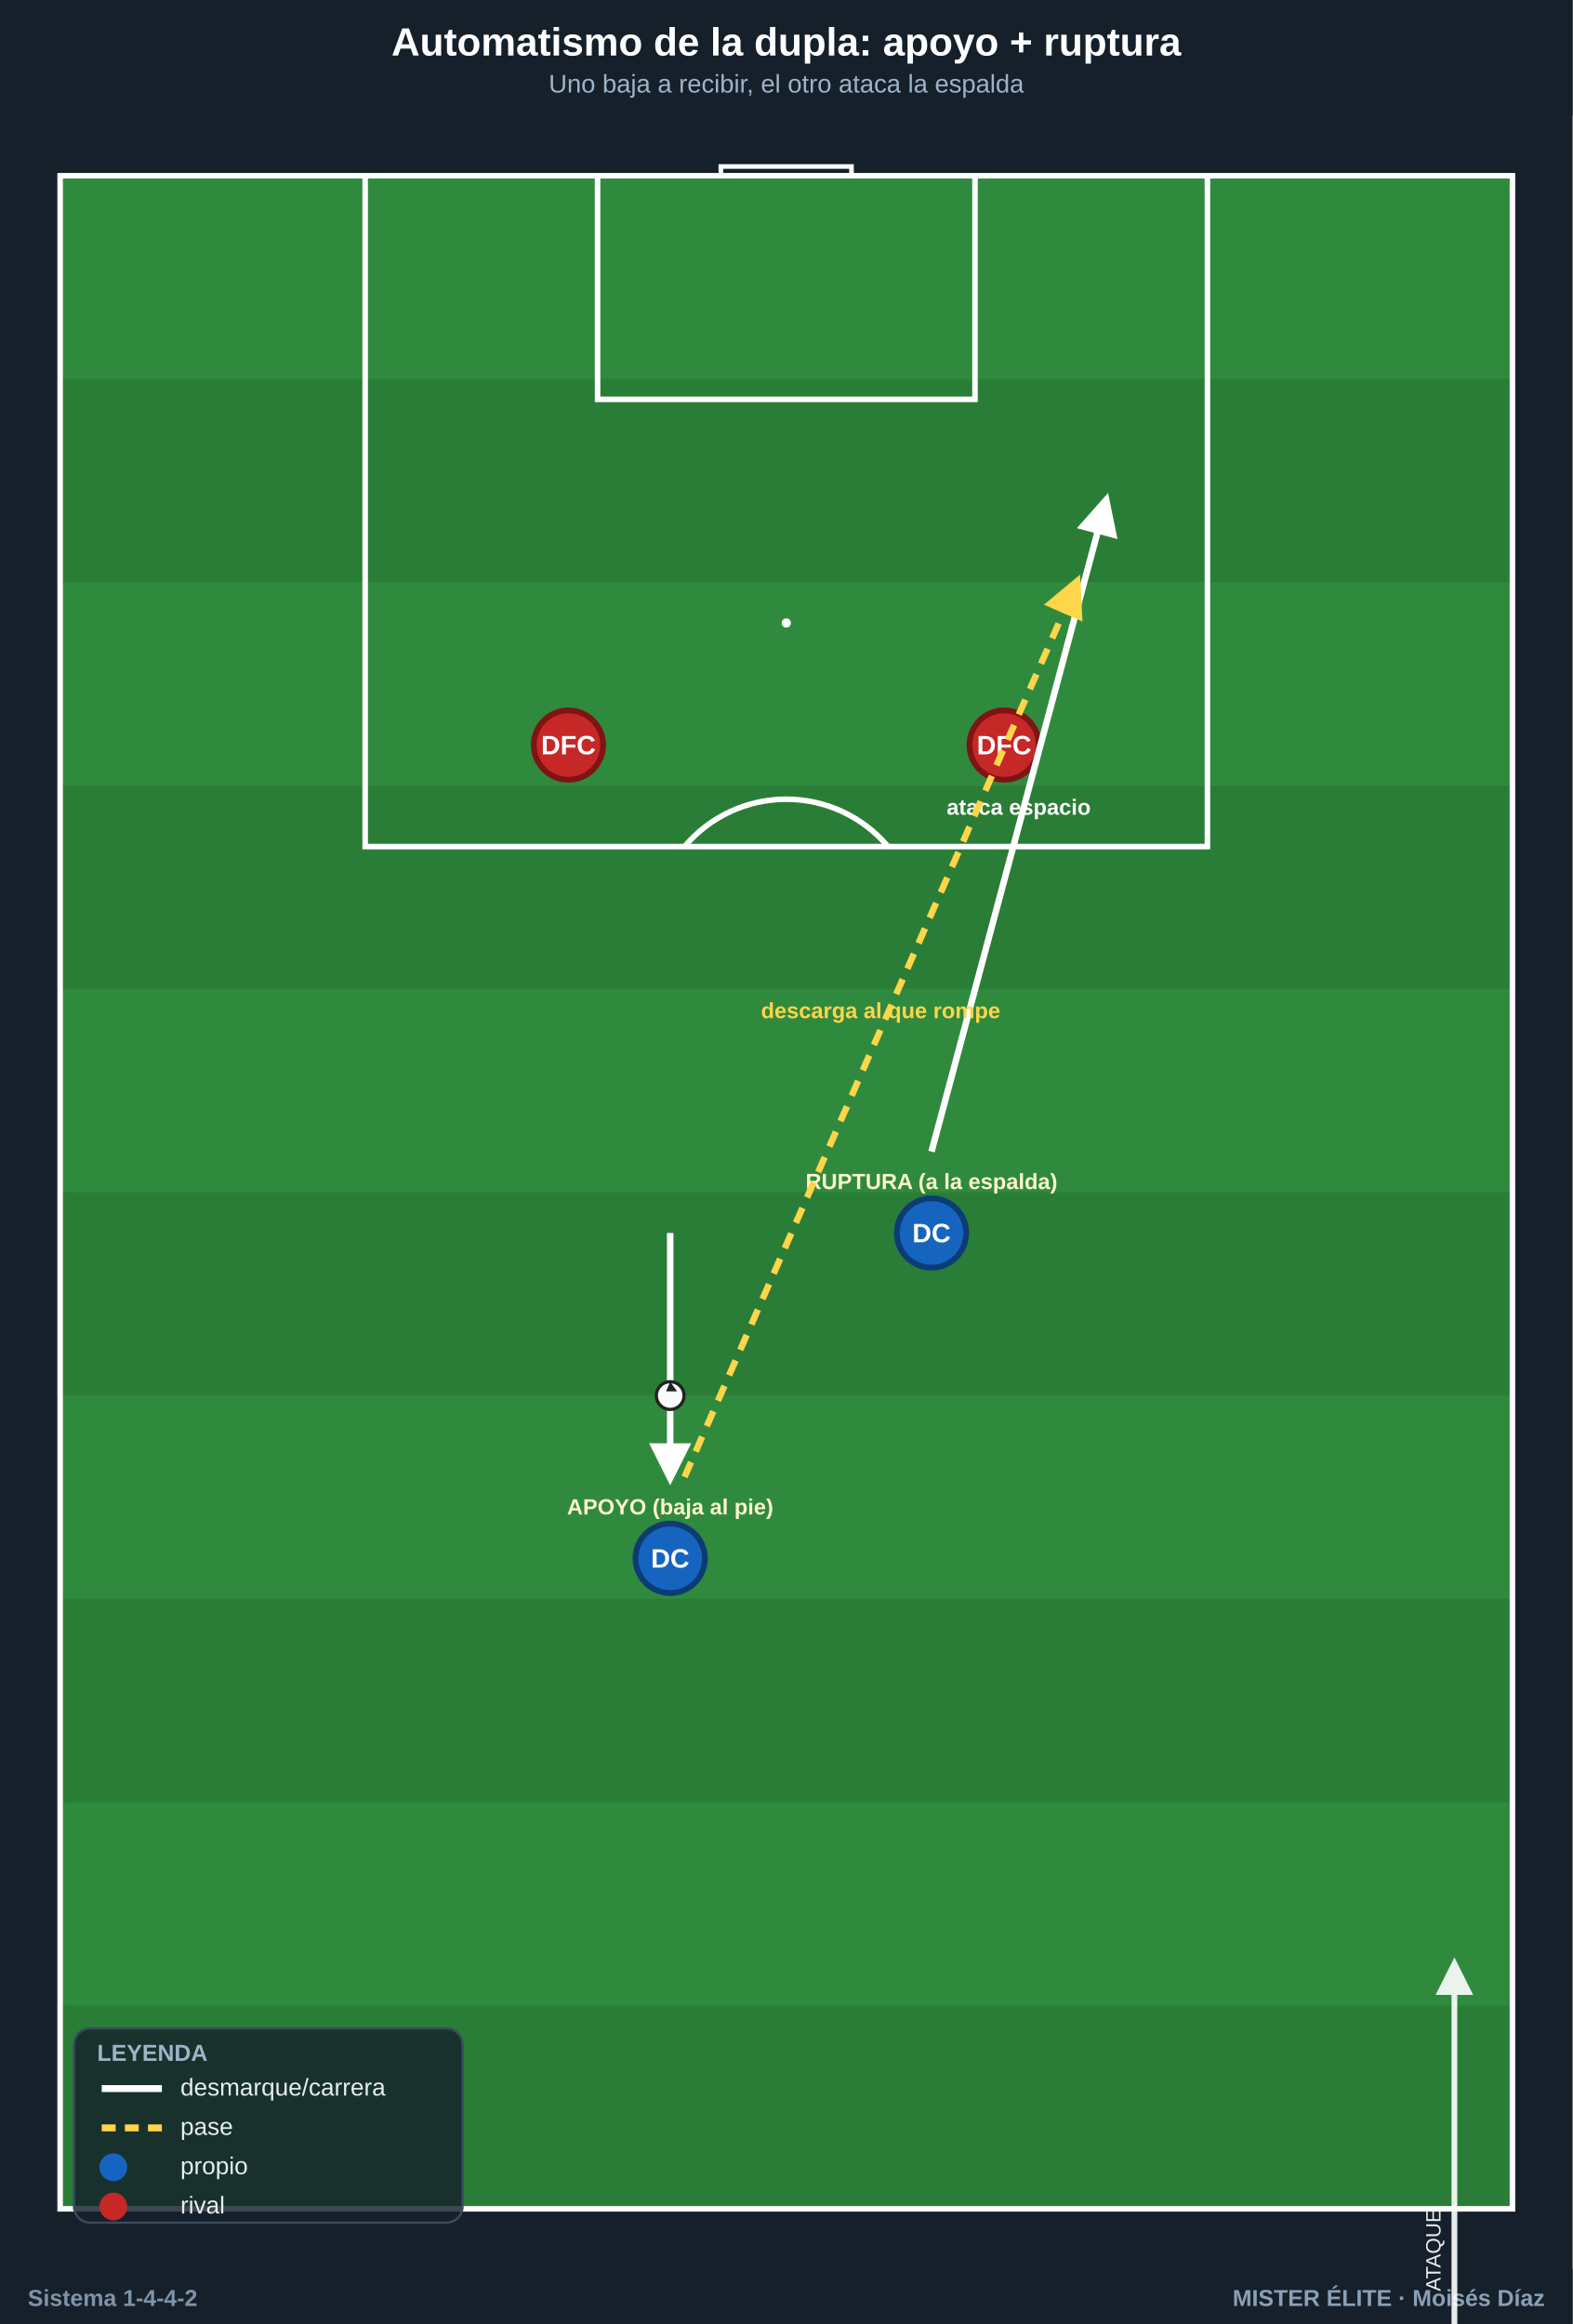
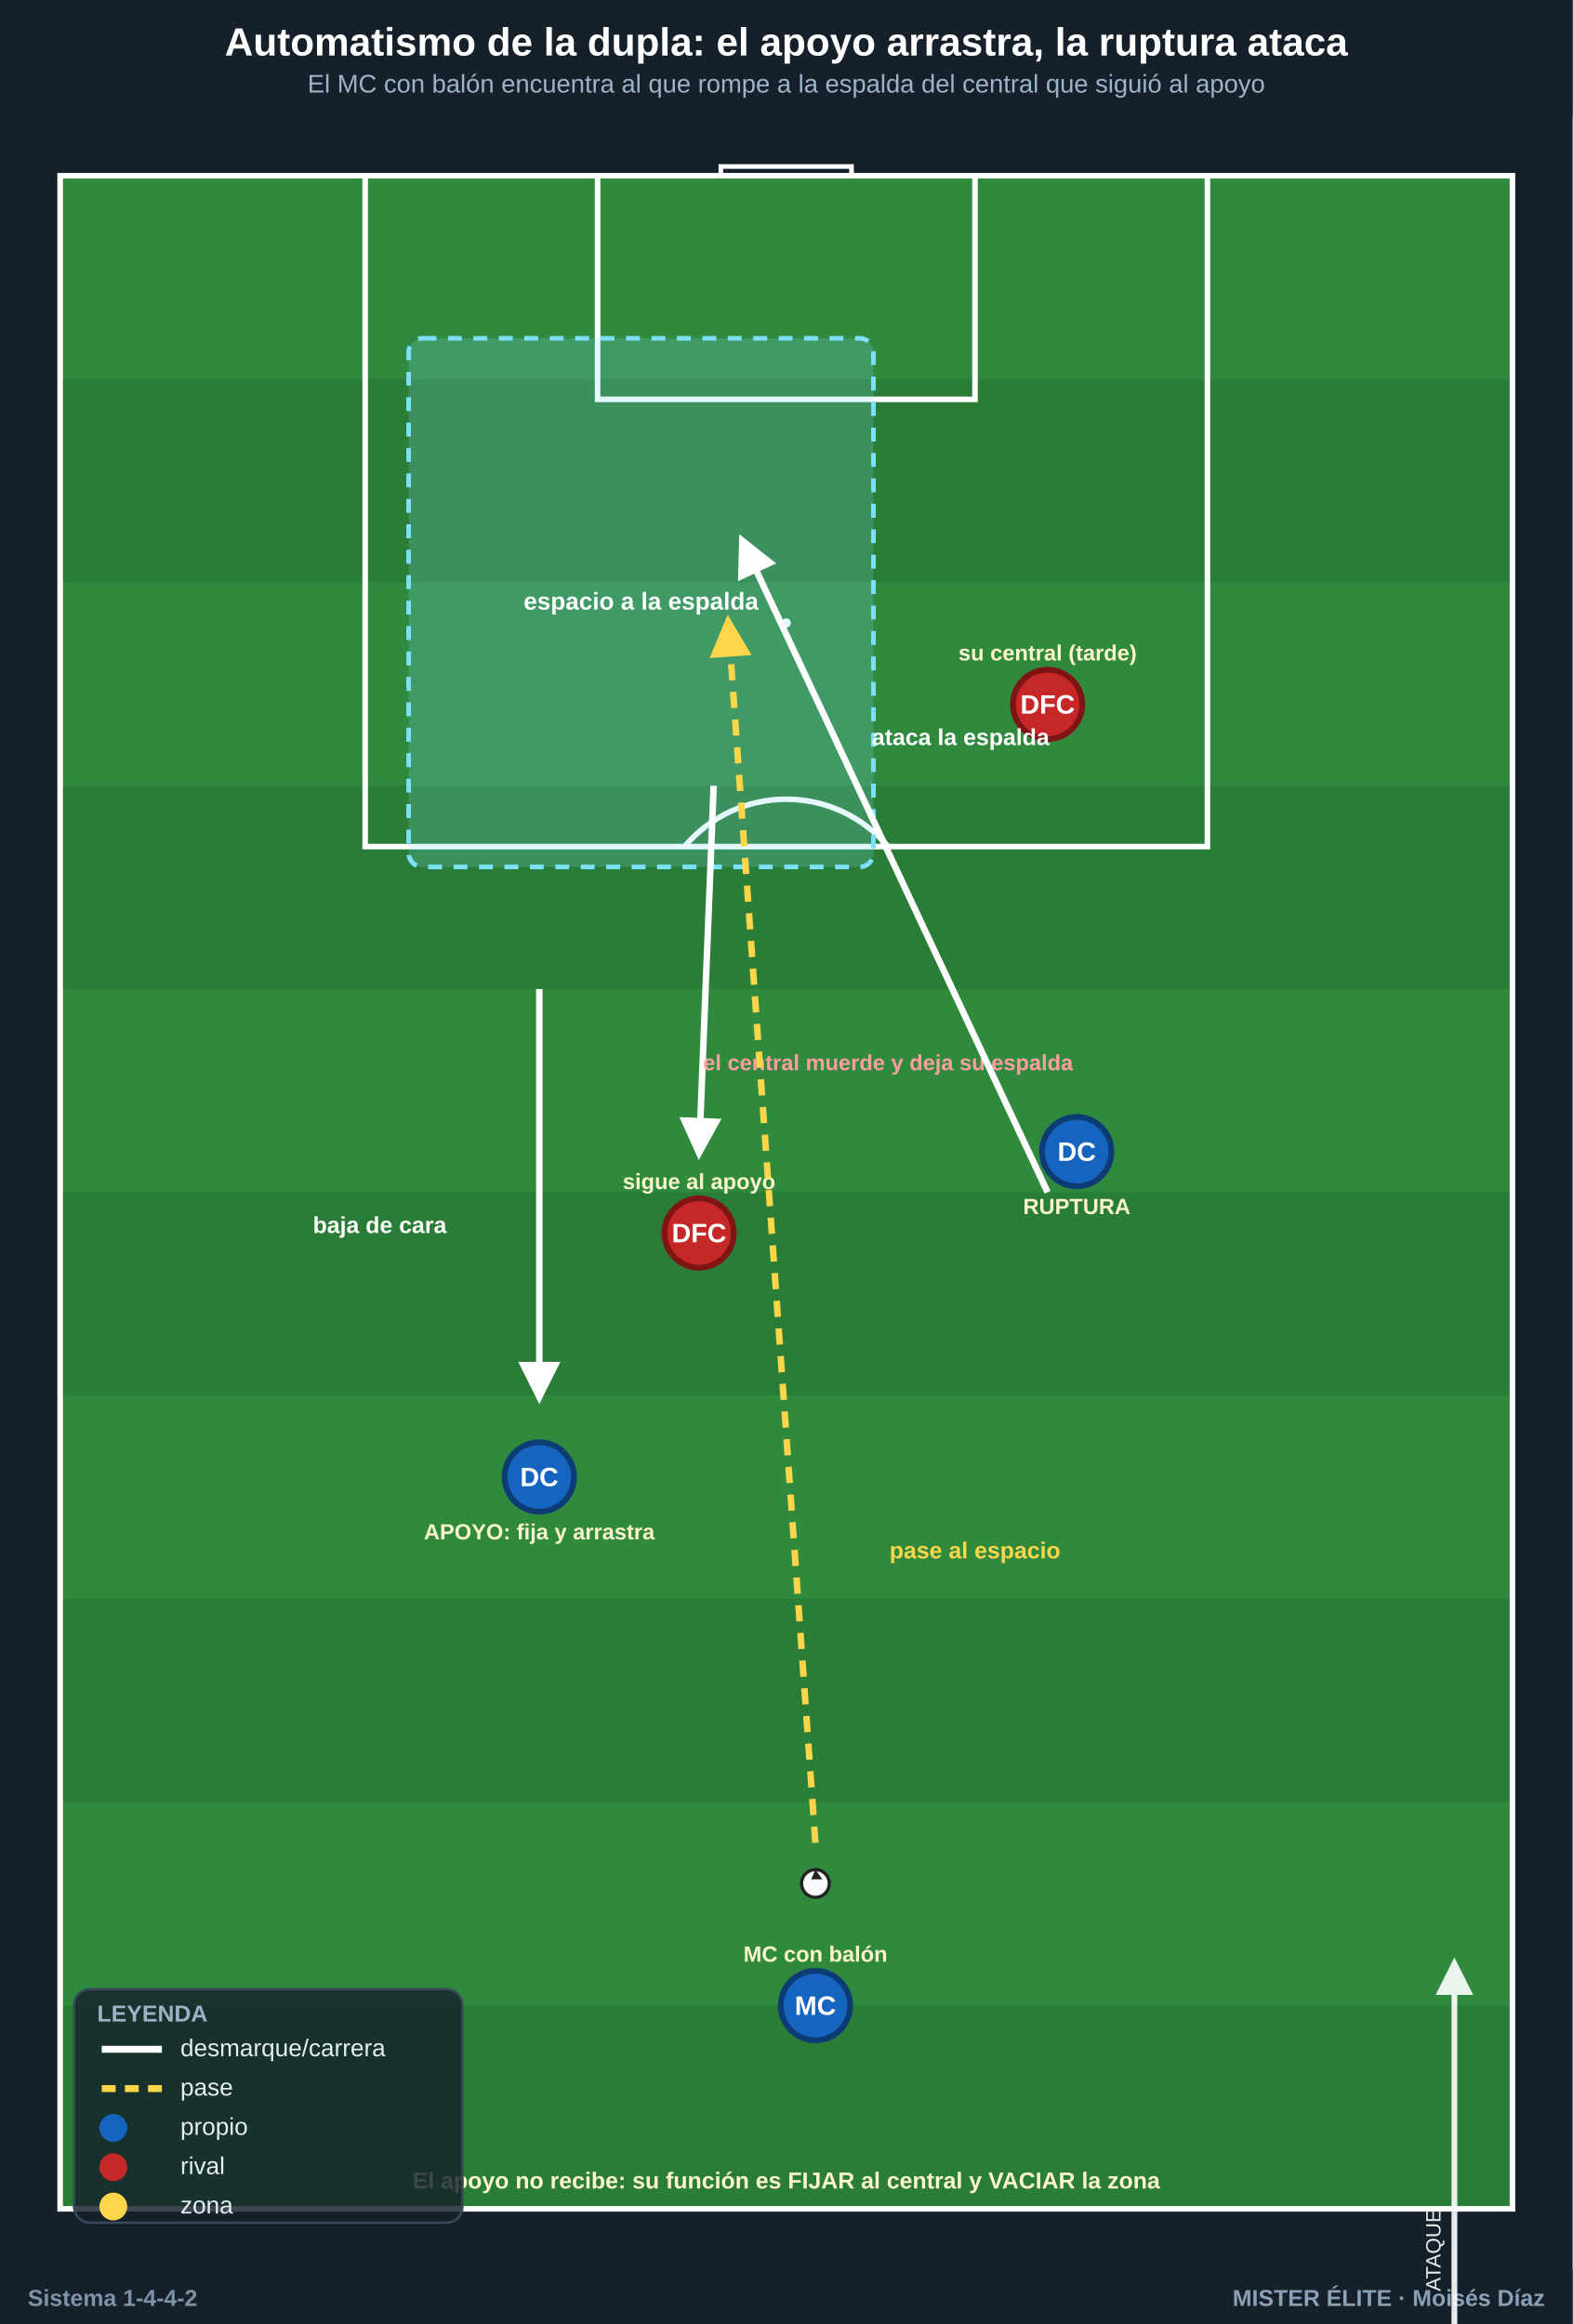
<svg xmlns="http://www.w3.org/2000/svg" viewBox="0 0 680 1005" width="680" height="1005" font-family="Segoe UI,Arial,sans-serif">
  <defs>
    <linearGradient id="sky" x1="0" y1="0" x2="0" y2="1">
      <stop offset="0" stop-color="#2f8a3e" />
      <stop offset="1" stop-color="#2b8139" />
    </linearGradient>
    <marker id="ah_pass" viewBox="0 0 10 10" refX="8" refY="5" markerWidth="6.5" markerHeight="6.5" orient="auto-start-reverse">
      <path d="M0,0 L10,5 L0,10 z" fill="#ffd54a" />
    </marker>
    <marker id="ah_run" viewBox="0 0 10 10" refX="8" refY="5" markerWidth="6.5" markerHeight="6.5" orient="auto-start-reverse">
      <path d="M0,0 L10,5 L0,10 z" fill="#ffffff" />
    </marker>
    <marker id="ah_drive" viewBox="0 0 10 10" refX="8" refY="5" markerWidth="6.5" markerHeight="6.5" orient="auto-start-reverse">
      <path d="M0,0 L10,5 L0,10 z" fill="#7ee0ff" />
    </marker>
    <marker id="ah_white" viewBox="0 0 10 10" refX="8" refY="5" markerWidth="6.5" markerHeight="6.5" orient="auto-start-reverse">
      <path d="M0,0 L10,5 L0,10 z" fill="#ffffff" />
    </marker>
  </defs>
  <rect x="0.0" y="0.0" width="680.0" height="1005.2" fill="#15202b" />
  <rect x="26.0" y="76.0" width="628.0" height="88.4" fill="#2f8a3e" />
  <rect x="26.0" y="163.9" width="628.0" height="88.4" fill="#2a7d36" />
  <rect x="26.0" y="251.8" width="628.0" height="88.4" fill="#2f8a3e" />
  <rect x="26.0" y="339.8" width="628.0" height="88.4" fill="#2a7d36" />
  <rect x="26.0" y="427.7" width="628.0" height="88.4" fill="#2f8a3e" />
  <rect x="26.0" y="515.6" width="628.0" height="88.4" fill="#2a7d36" />
  <rect x="26.0" y="603.5" width="628.0" height="88.4" fill="#2f8a3e" />
  <rect x="26.0" y="691.4" width="628.0" height="88.4" fill="#2a7d36" />
  <rect x="26.0" y="779.4" width="628.0" height="88.4" fill="#2f8a3e" />
  <rect x="26.0" y="867.3" width="628.0" height="88.4" fill="#2a7d36" />
  <rect x="26.0" y="76.0" width="628.0" height="879.2" fill="none" stroke="#ffffff" stroke-width="2.4" />
  <path d="M157.9,76.0 L157.9,366.1 L522.1,366.1 L522.1,76.0" fill="none" stroke="#ffffff" stroke-width="2.4" />
  <path d="M258.4,76.0 L258.4,172.7 L421.6,172.7 L421.6,76.0" fill="none" stroke="#ffffff" stroke-width="2.4" />
  <circle cx="340.0" cy="269.4" r="2.0" fill="#ffffff" />
  <rect x="311.7" y="72.0" width="56.5" height="4" fill="none" stroke="#ffffff" stroke-width="2" />
  <path d="M296.0,366.1 A57.5,57.5 0 0 1 384.0,366.1" fill="none" stroke="#ffffff" stroke-width="2.4" />
  <rect x="0.0" y="0.0" width="680.0" height="50.0" fill="#15202b" />
-   <text x="340.0" y="24.0" font-family="Segoe UI,Arial,sans-serif" font-size="17" font-weight="800" fill="#ffffff" text-anchor="middle">Automatismo de la dupla: apoyo + ruptura</text>
-   <text x="340.0" y="40.0" font-family="Segoe UI,Arial,sans-serif" font-size="11" font-weight="500" fill="#9fb3c8" text-anchor="middle">Uno baja a recibir, el otro ataca la espalda</text>
+   <text x="340.0" y="24.0" font-family="Segoe UI,Arial,sans-serif" font-size="17" font-weight="800" fill="#ffffff" text-anchor="middle">Automatismo de la dupla: el apoyo arrastra, la ruptura ataca</text>
+   <text x="340.0" y="40.0" font-family="Segoe UI,Arial,sans-serif" font-size="11" font-weight="500" fill="#9fb3c8" text-anchor="middle">El MC con balón encuentra al que rompe a la espalda del central que siguió al apoyo</text>
  <rect x="0.0" y="981.2" width="680.0" height="24.0" fill="#15202b" />
  <text x="668.0" y="997.2" font-family="Segoe UI,Arial,sans-serif" font-size="10" font-weight="700" fill="#8aa0b6" text-anchor="end">MISTER ÉLITE · Moisés Díaz</text>
  <text x="12.0" y="997.2" font-family="Segoe UI,Arial,sans-serif" font-size="10" font-weight="600" fill="#7f93a8" text-anchor="start">Sistema 1-4-4-2</text>
  <g opacity="0.9">
    <line x1="628.9" y1="1060.7" x2="628.9" y2="849.7" stroke="#ffffff" stroke-width="2.5" marker-end="url(#ah_white)" />
    <text x="622.9" y="955.2" font-family="Segoe UI,Arial" font-size="9" fill="#ffffff" text-anchor="end" transform="rotate(-90 622.9 955.2)">ATAQUE</text>
  </g>
+   <rect x="176.7" y="146.3" width="201.0" height="228.6" rx="6" fill="#7ee0ff" fill-opacity="0.2" stroke="#7ee0ff" stroke-width="2" stroke-dasharray="6 5" />
+   <text x="277.2" y="263.6" font-family="Segoe UI,Arial,sans-serif" font-size="10.5" font-weight="700" fill="#fff" text-anchor="middle">espacio a la espalda</text>
  <g>
-     <circle cx="245.8" cy="322.2" r="15" fill="#c62828" stroke="#7f1414" stroke-width="2.5" />
-     <text x="245.8" y="326.2" font-family="Segoe UI,Arial" font-size="11.5" font-weight="800" fill="#fff" text-anchor="middle">DFC</text>
+     <circle cx="302.3" cy="533.2" r="15" fill="#c62828" stroke="#7f1414" stroke-width="2.5" />
+     <text x="302.3" y="537.2" font-family="Segoe UI,Arial" font-size="11.5" font-weight="800" fill="#fff" text-anchor="middle">DFC</text>
  </g>
+   <text x="302.3" y="514.2" font-family="Segoe UI,Arial,sans-serif" font-size="9.5" font-weight="600" fill="#fff5cc" text-anchor="middle">sigue al apoyo</text>
+   <line x1="308.6" y1="339.8" x2="302.3" y2="498.0" stroke="#ffffff" stroke-width="2.8" marker-end="url(#ah_run)" />
+   <text x="384.0" y="462.8" font-family="Segoe UI,Arial,sans-serif" font-size="9.5" font-weight="600" fill="#ff9e9e" text-anchor="middle">el central muerde y deja su espalda</text>
  <g>
-     <circle cx="434.2" cy="322.2" r="15" fill="#c62828" stroke="#7f1414" stroke-width="2.5" />
-     <text x="434.2" y="326.2" font-family="Segoe UI,Arial" font-size="11.5" font-weight="800" fill="#fff" text-anchor="middle">DFC</text>
+     <circle cx="453.0" cy="304.6" r="15" fill="#c62828" stroke="#7f1414" stroke-width="2.5" />
+     <text x="453.0" y="308.6" font-family="Segoe UI,Arial" font-size="11.5" font-weight="800" fill="#fff" text-anchor="middle">DFC</text>
  </g>
+   <text x="453.0" y="285.6" font-family="Segoe UI,Arial,sans-serif" font-size="9.5" font-weight="600" fill="#fff5cc" text-anchor="middle">su central (tarde)</text>
  <g>
-     <circle cx="289.8" cy="673.9" r="15" fill="#1565c0" stroke="#0d3c75" stroke-width="2.5" />
-     <text x="289.8" y="677.9" font-family="Segoe UI,Arial" font-size="11.5" font-weight="800" fill="#fff" text-anchor="middle">DC</text>
+     <circle cx="352.6" cy="867.3" r="15" fill="#1565c0" stroke="#0d3c75" stroke-width="2.5" />
+     <text x="352.6" y="871.3" font-family="Segoe UI,Arial" font-size="11.5" font-weight="800" fill="#fff" text-anchor="middle">MC</text>
  </g>
-   <text x="289.8" y="654.9" font-family="Segoe UI,Arial,sans-serif" font-size="9.5" font-weight="600" fill="#fff5cc" text-anchor="middle">APOYO (baja al pie)</text>
-   <line x1="289.8" y1="533.2" x2="289.8" y2="638.7" stroke="#ffffff" stroke-width="2.8" marker-end="url(#ah_run)" />
+   <text x="352.6" y="848.3" font-family="Segoe UI,Arial,sans-serif" font-size="9.5" font-weight="600" fill="#fff5cc" text-anchor="middle">MC con balón</text>
+   <circle cx="352.6" cy="814.5" r="6.0" fill="#fafafa" stroke="#222" stroke-width="1.4" />
+   <path d="M352.6,808.5 l3.0,4.2 l-4.8,0 z" fill="#222" />
  <g>
-     <circle cx="402.8" cy="533.2" r="15" fill="#1565c0" stroke="#0d3c75" stroke-width="2.5" />
-     <text x="402.8" y="537.2" font-family="Segoe UI,Arial" font-size="11.5" font-weight="800" fill="#fff" text-anchor="middle">DC</text>
+     <circle cx="233.2" cy="638.7" r="15" fill="#1565c0" stroke="#0d3c75" stroke-width="2.5" />
+     <text x="233.2" y="642.7" font-family="Segoe UI,Arial" font-size="11.5" font-weight="800" fill="#fff" text-anchor="middle">DC</text>
  </g>
-   <text x="402.8" y="514.2" font-family="Segoe UI,Arial,sans-serif" font-size="9.5" font-weight="600" fill="#fff5cc" text-anchor="middle">RUPTURA (a la espalda)</text>
-   <line x1="402.8" y1="498.0" x2="478.2" y2="216.7" stroke="#ffffff" stroke-width="2.8" marker-end="url(#ah_run)" />
-   <text x="440.5" y="352.3" font-family="Segoe UI,Arial,sans-serif" font-size="9.5" font-weight="700" fill="#ffffff" text-anchor="middle">ataca espacio</text>
-   <line x1="296.0" y1="638.7" x2="465.6" y2="251.8" stroke="#ffd54a" stroke-width="2.8" stroke-dasharray="7 5" marker-end="url(#ah_pass)" />
-   <text x="380.8" y="440.3" font-family="Segoe UI,Arial,sans-serif" font-size="9.5" font-weight="700" fill="#ffd54a" text-anchor="middle">descarga al que rompe</text>
-   <circle cx="289.8" cy="603.5" r="6.0" fill="#fafafa" stroke="#222" stroke-width="1.4" />
-   <path d="M289.8,597.5 l3.0,4.2 l-4.8,0 z" fill="#222" />
+   <text x="233.2" y="665.7" font-family="Segoe UI,Arial,sans-serif" font-size="9.5" font-weight="600" fill="#fff5cc" text-anchor="middle">APOYO: fija y arrastra</text>
+   <line x1="233.2" y1="427.7" x2="233.2" y2="603.5" stroke="#ffffff" stroke-width="2.8" marker-end="url(#ah_run)" />
+   <text x="164.2" y="533.2" font-family="Segoe UI,Arial,sans-serif" font-size="10" font-weight="600" fill="#ffffff" text-anchor="middle">baja de cara</text>
  <g>
-     <rect x="32" y="877.2" width="168" height="84" rx="7" fill="#15202b" fill-opacity="0.82" stroke="#3a4a5a" stroke-width="1" />
-     <text x="42" y="891.2" font-family="Segoe UI,Arial" font-size="10" font-weight="800" fill="#9fb3c8">LEYENDA</text>
-     <line x1="44" y1="903.2" x2="70" y2="903.2" stroke="#ffffff" stroke-width="3" />
-     <text x="78" y="906.2" font-family="Segoe UI,Arial" font-size="10.5" fill="#e6edf3">desmarque/carrera</text>
-     <line x1="44" y1="920.2" x2="70" y2="920.2" stroke="#ffd54a" stroke-width="3" stroke-dasharray="6 4" />
-     <text x="78" y="923.2" font-family="Segoe UI,Arial" font-size="10.5" fill="#e6edf3">pase</text>
-     <circle cx="49" cy="937.2" r="6" fill="#1565c0" />
-     <text x="78" y="940.2" font-family="Segoe UI,Arial" font-size="10.5" fill="#e6edf3">propio</text>
-     <circle cx="49" cy="954.2" r="6" fill="#c62828" />
-     <text x="78" y="957.2" font-family="Segoe UI,Arial" font-size="10.5" fill="#e6edf3">rival</text>
+     <circle cx="465.6" cy="498.0" r="15" fill="#1565c0" stroke="#0d3c75" stroke-width="2.5" />
+     <text x="465.6" y="502.0" font-family="Segoe UI,Arial" font-size="11.5" font-weight="800" fill="#fff" text-anchor="middle">DC</text>
+   </g>
+   <text x="465.6" y="525.0" font-family="Segoe UI,Arial,sans-serif" font-size="9.5" font-weight="600" fill="#fff5cc" text-anchor="middle">RUPTURA</text>
+   <line x1="453.0" y1="515.6" x2="321.2" y2="234.3" stroke="#ffffff" stroke-width="2.8" marker-end="url(#ah_run)" />
+   <text x="415.4" y="322.2" font-family="Segoe UI,Arial,sans-serif" font-size="10" font-weight="600" fill="#ffffff" text-anchor="middle">ataca la espalda</text>
+   <line x1="352.6" y1="796.9" x2="314.9" y2="269.4" stroke="#ffd54a" stroke-width="2.8" stroke-dasharray="7 5" marker-end="url(#ah_pass)" />
+   <text x="421.6" y="673.9" font-family="Segoe UI,Arial,sans-serif" font-size="10" font-weight="600" fill="#ffd54a" text-anchor="middle">pase al espacio</text>
+   <text x="340.0" y="946.4" font-family="Segoe UI,Arial,sans-serif" font-size="10" font-weight="600" fill="#fff5cc" text-anchor="middle">El apoyo no recibe: su función es FIJAR al central y VACIAR la zona</text>
+   <g>
+     <rect x="32" y="860.2" width="168" height="101" rx="7" fill="#15202b" fill-opacity="0.82" stroke="#3a4a5a" stroke-width="1" />
+     <text x="42" y="874.2" font-family="Segoe UI,Arial" font-size="10" font-weight="800" fill="#9fb3c8">LEYENDA</text>
+     <line x1="44" y1="886.2" x2="70" y2="886.2" stroke="#ffffff" stroke-width="3" />
+     <text x="78" y="889.2" font-family="Segoe UI,Arial" font-size="10.5" fill="#e6edf3">desmarque/carrera</text>
+     <line x1="44" y1="903.2" x2="70" y2="903.2" stroke="#ffd54a" stroke-width="3" stroke-dasharray="6 4" />
+     <text x="78" y="906.2" font-family="Segoe UI,Arial" font-size="10.5" fill="#e6edf3">pase</text>
+     <circle cx="49" cy="920.2" r="6" fill="#1565c0" />
+     <text x="78" y="923.2" font-family="Segoe UI,Arial" font-size="10.5" fill="#e6edf3">propio</text>
+     <circle cx="49" cy="937.2" r="6" fill="#c62828" />
+     <text x="78" y="940.2" font-family="Segoe UI,Arial" font-size="10.5" fill="#e6edf3">rival</text>
+     <circle cx="49" cy="954.2" r="6" fill="#ffd54a" />
+     <text x="78" y="957.2" font-family="Segoe UI,Arial" font-size="10.5" fill="#e6edf3">zona</text>
  </g>
</svg>
